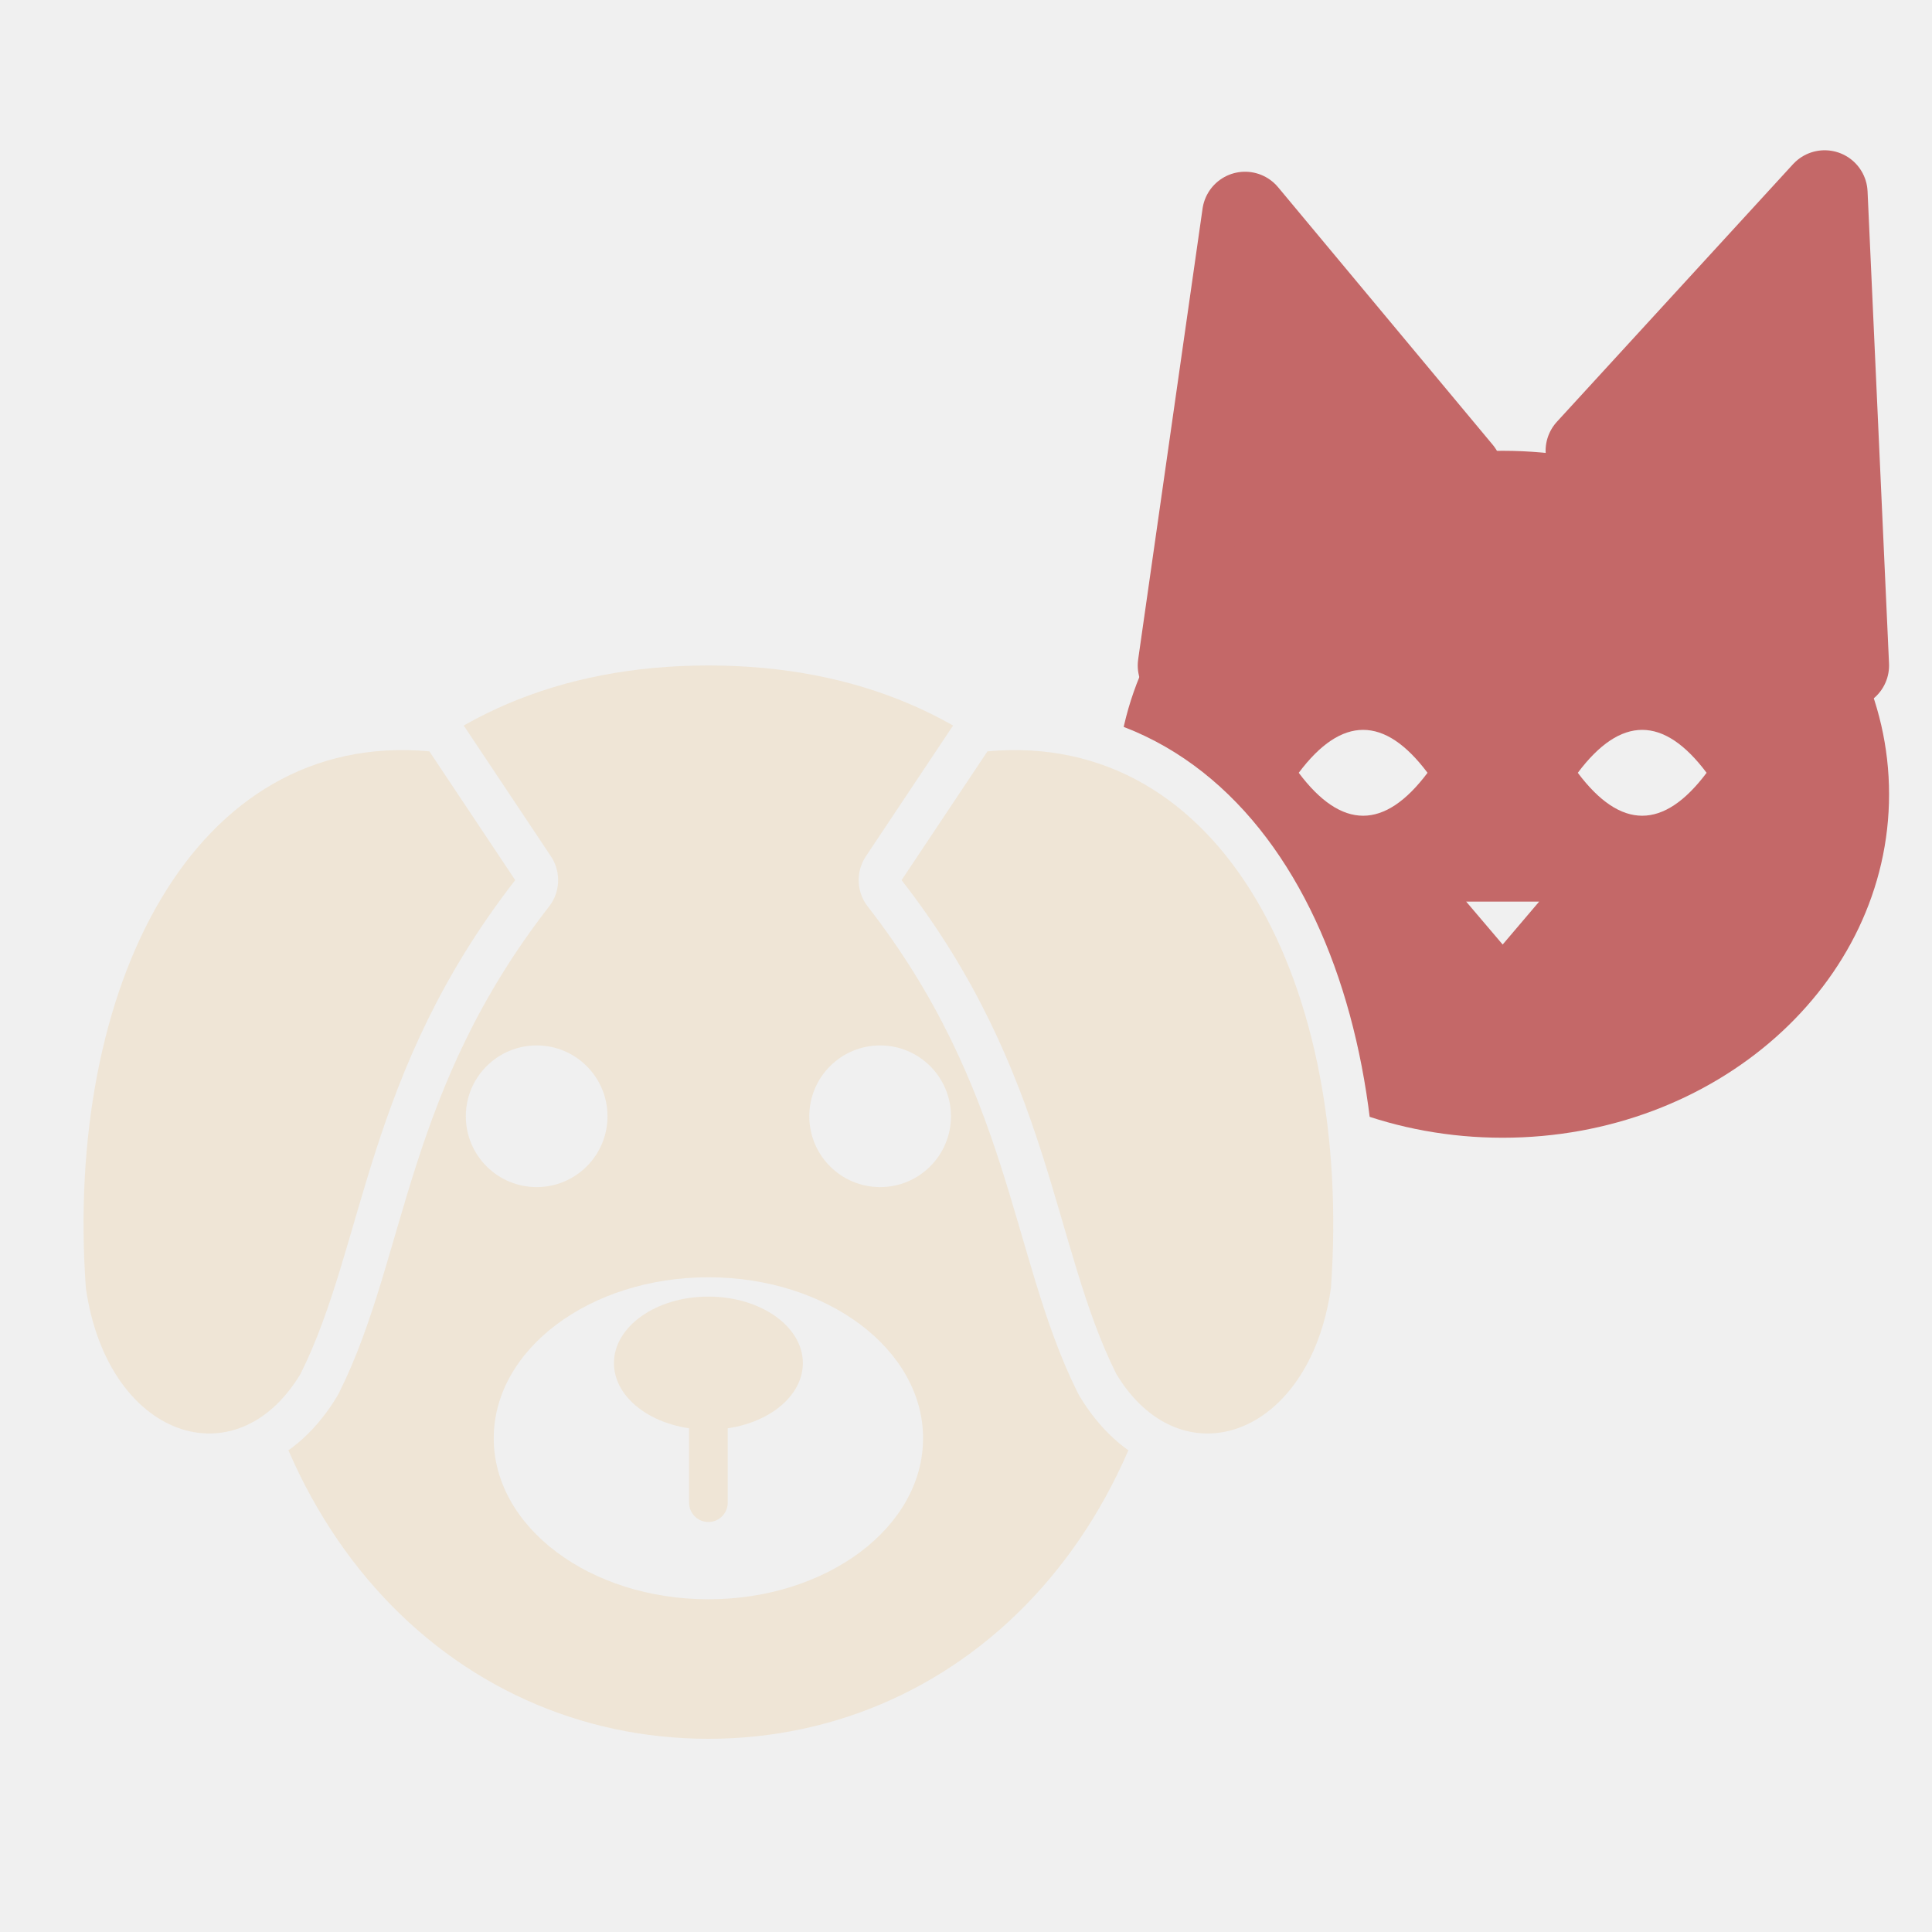
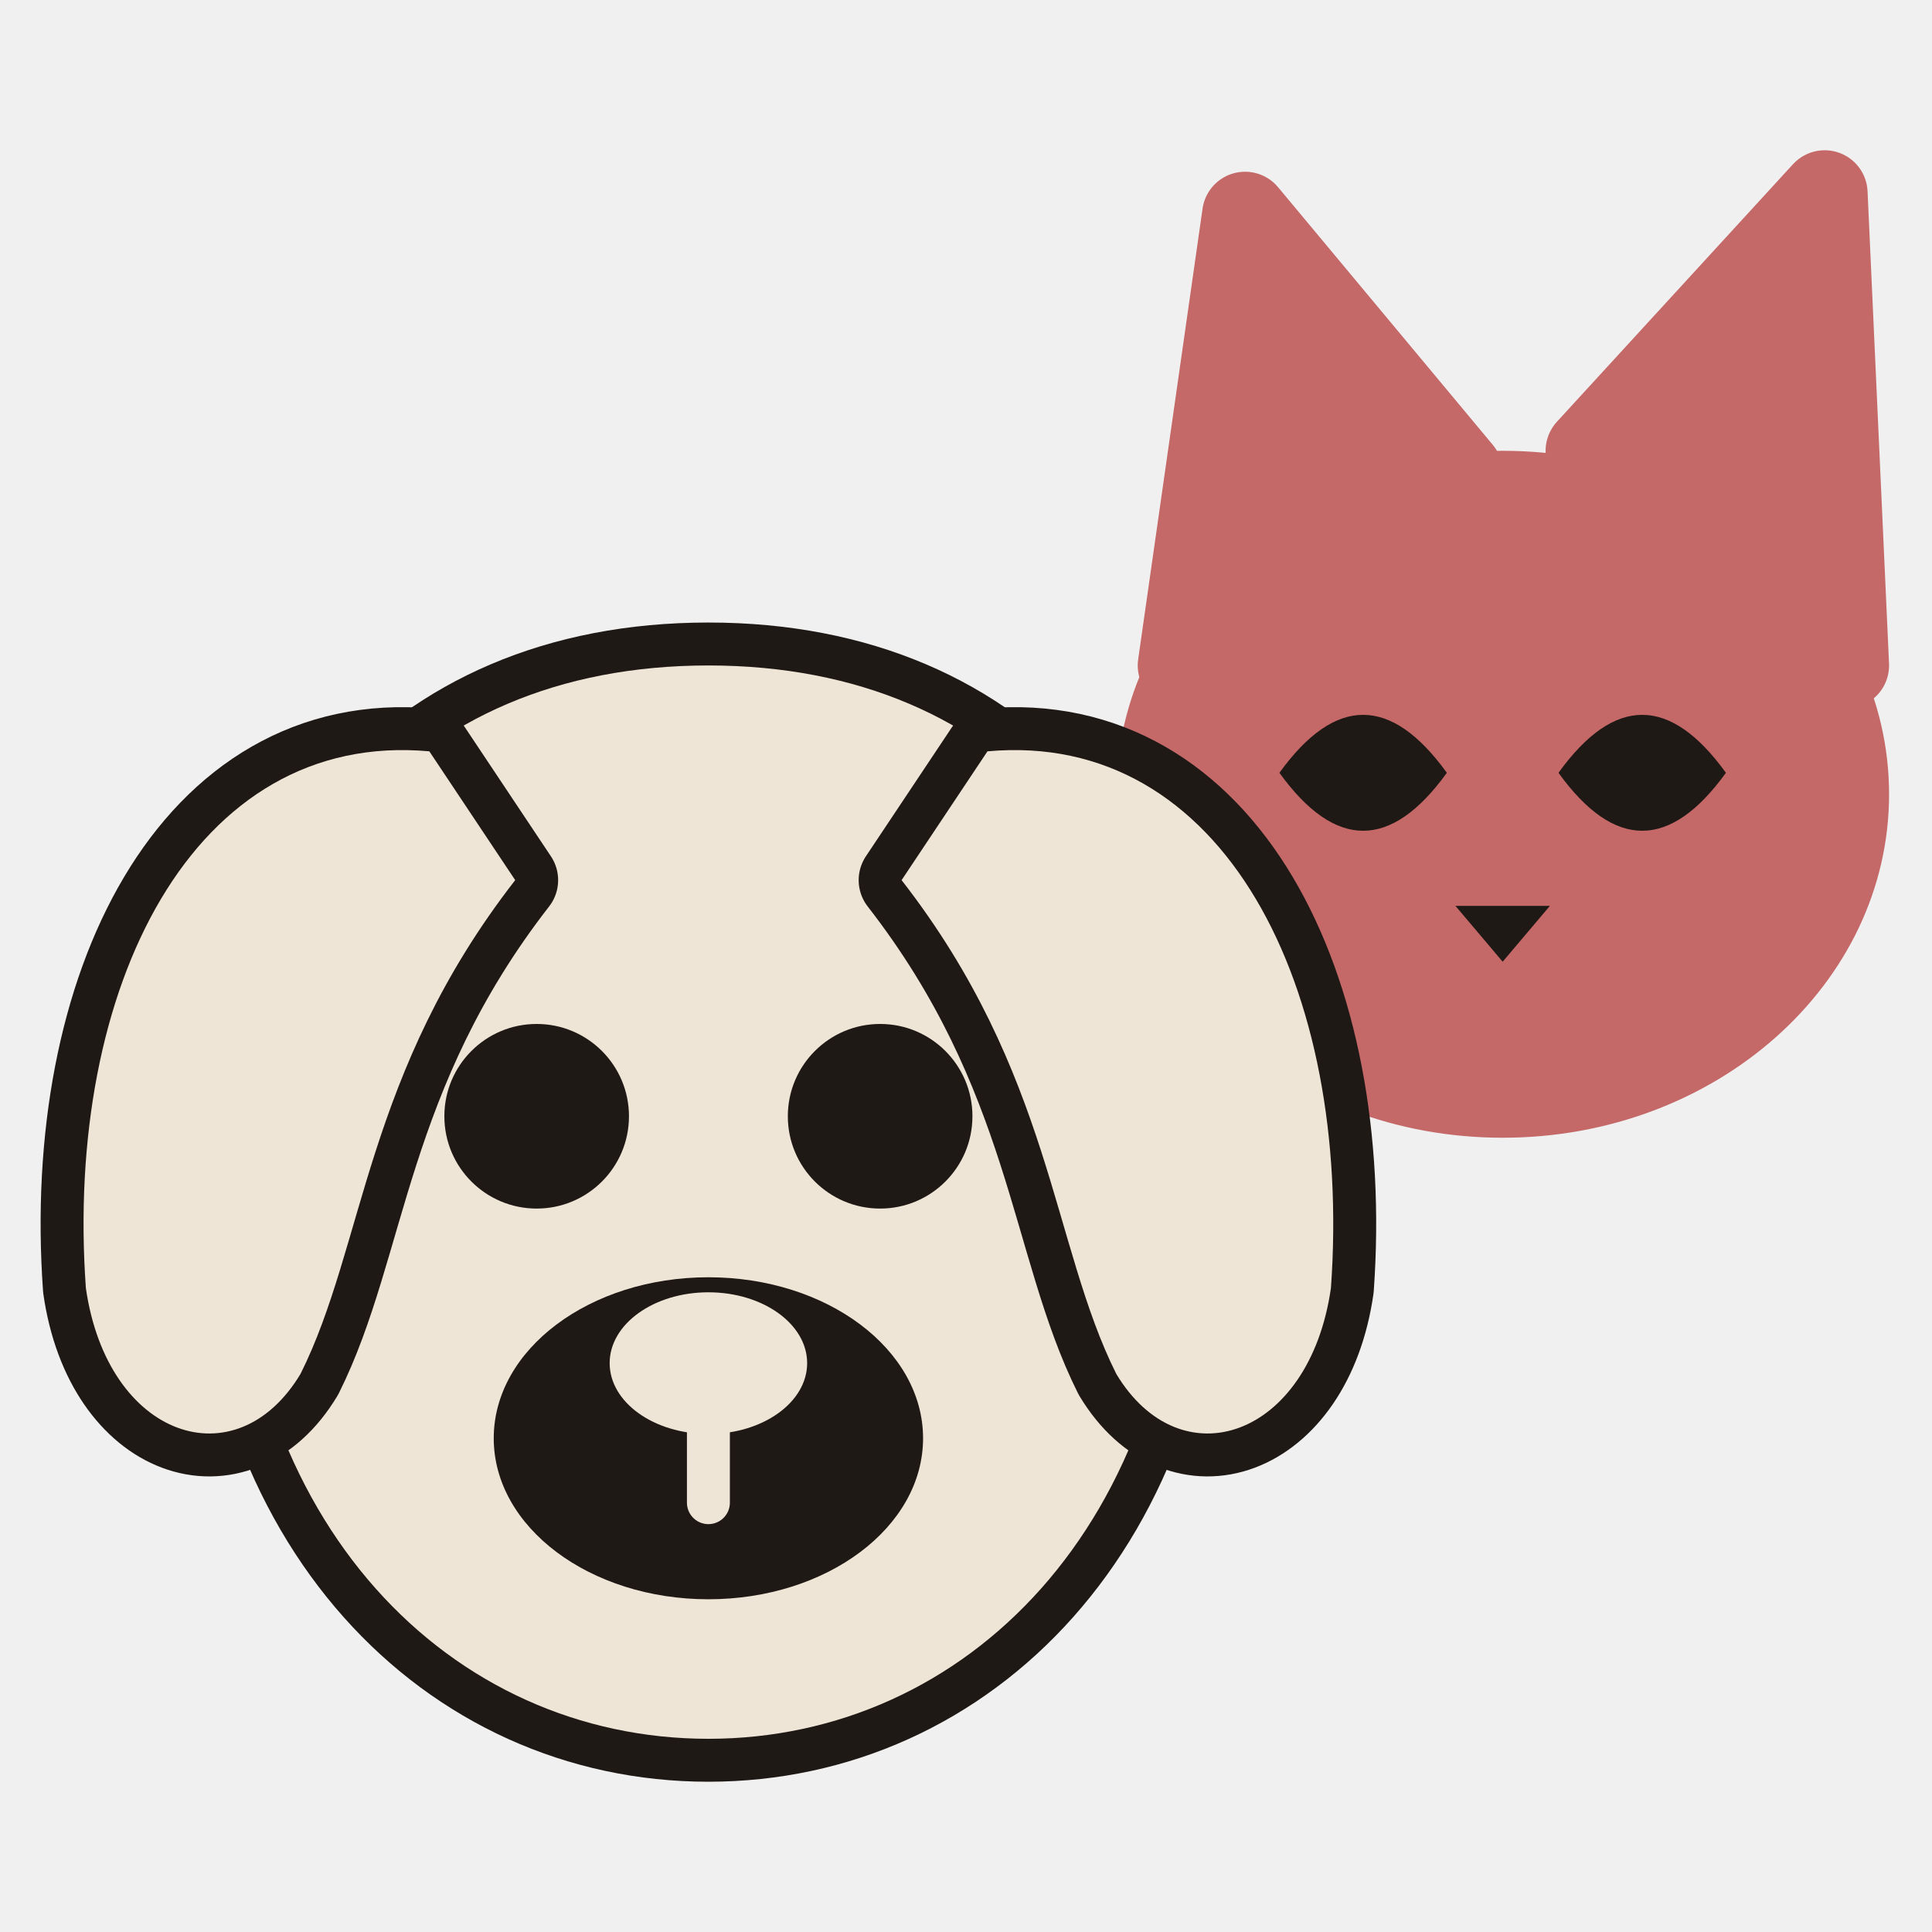
<svg xmlns="http://www.w3.org/2000/svg" viewBox="5 5 90 90" role="img" aria-label="Prime Origins">
-   <defs>
-     <mask id="por-cat" maskUnits="userSpaceOnUse" x="0" y="0" width="100" height="100">
-       <rect width="100" height="100" fill="#fff" />
-       <g fill="#000" stroke="#000" stroke-width="4" stroke-linejoin="round">
-         <path d="M38 36 C52 36 60 46 60 60 C60 76 50 86 38 86 C26 86 16 76 16 60 C16 46 24 36 38 36 Z" />
-         <path d="M25 40 C14 39 8 51 9 65 C10 72 16 74 19 69 C22 63 22 55 29 46 Z" />
-         <path d="M51 40 C62 39 68 51 67 65 C66 72 60 74 57 69 C54 63 54 55 47 46 Z" />
-       </g>
-       <path d="M65.5 41 Q68.5 37 71.5 41 Q68.5 45 65.5 41 Z M78.5 41 Q81.5 37 84.5 41 Q81.5 45 78.5 41 Z M73.3 47 h3.4 l-1.7 2 z" fill="#000" />
-     </mask>
-     <mask id="por-dog" maskUnits="userSpaceOnUse" x="0" y="0" width="100" height="100">
-       <rect width="100" height="100" fill="#fff" />
-       <g fill="#000" stroke="#000" stroke-width="4" stroke-linejoin="round">
-         <path d="M25 40 C14 39 8 51 9 65 C10 72 16 74 19 69 C22 63 22 55 29 46 Z" />
-         <path d="M51 40 C62 39 68 51 67 65 C66 72 60 74 57 69 C54 63 54 55 47 46 Z" />
-       </g>
-       <circle cx="30" cy="57" r="3.3" fill="#000" />
-       <circle cx="46" cy="57" r="3.3" fill="#000" />
-       <ellipse cx="38" cy="72" rx="10" ry="7.5" fill="#000" />
-     </mask>
-   </defs>
-   <g mask="url(#por-cat)" fill="#c46868">
-     <g stroke="#c46868" stroke-width="4" stroke-linejoin="round">
-       <path d="M60 36 L63 15 L73 27 Z" />
-       <path d="M79 26 L90 14 L91 36 Z" />
-     </g>
-     <ellipse cx="75" cy="42" rx="18" ry="16" />
+   <g fill="#c46868" stroke="#c46868" stroke-width="4" stroke-linejoin="round">
+     <path d="M60 36 L63 15 L73 27 Z M79 26 L90 14 L91 36 Z" />
  </g>
-   <path d="M38 36 C52 36 60 46 60 60 C60 76 50 86 38 86 C26 86 16 76 16 60 C16 46 24 36 38 36 Z" fill="#efe5d6" mask="url(#por-dog)" />
-   <path d="M25 40 C14 39 8 51 9 65 C10 72 16 74 19 69 C22 63 22 55 29 46 Z" fill="#efe5d6" />
-   <path d="M51 40 C62 39 68 51 67 65 C66 72 60 74 57 69 C54 63 54 55 47 46 Z" fill="#efe5d6" />
-   <ellipse cx="38" cy="68.5" rx="4.4" ry="3.1" fill="#efe5d6" />
-   <path d="M38 71.5 V75" stroke="#efe5d6" stroke-width="1.8" stroke-linecap="round" />
+   <ellipse cx="75" cy="42" rx="18" ry="16" fill="#c46868" />
+   <path d="M64.6 41 Q68.5 35.6 72.4 41 Q68.5 46.4 64.6 41 Z M77.6 41 Q81.5 35.6 85.4 41 Q81.5 46.4 77.6 41 Z M72.8 47.2 h4.4 l-2.2 2.6 z" fill="#1f1916" />
+   <g fill="#efe5d6" stroke="#1f1916" stroke-width="4" paint-order="stroke" stroke-linejoin="round">
+     <path d="M38 36 C52 36 60 46 60 60 C60 76 50 86 38 86 C26 86 16 76 16 60 C16 46 24 36 38 36 Z" />
+     <path d="M25 40 C14 39 8 51 9 65 C10 72 16 74 19 69 C22 63 22 55 29 46 Z" />
+     <path d="M51 40 C62 39 68 51 67 65 C66 72 60 74 57 69 C54 63 54 55 47 46 Z" />
+   </g>
+   <circle cx="30" cy="57" r="4.3" fill="#1f1916" />
+   <circle cx="46" cy="57" r="4.3" fill="#1f1916" />
+   <ellipse cx="38" cy="72" rx="10" ry="7.5" fill="#1f1916" />
+   <ellipse cx="38" cy="68.5" rx="4.6" ry="3.3" fill="#efe5d6" />
+   <path d="M38 71.5 V75" stroke="#efe5d6" stroke-width="2" stroke-linecap="round" />
</svg>
